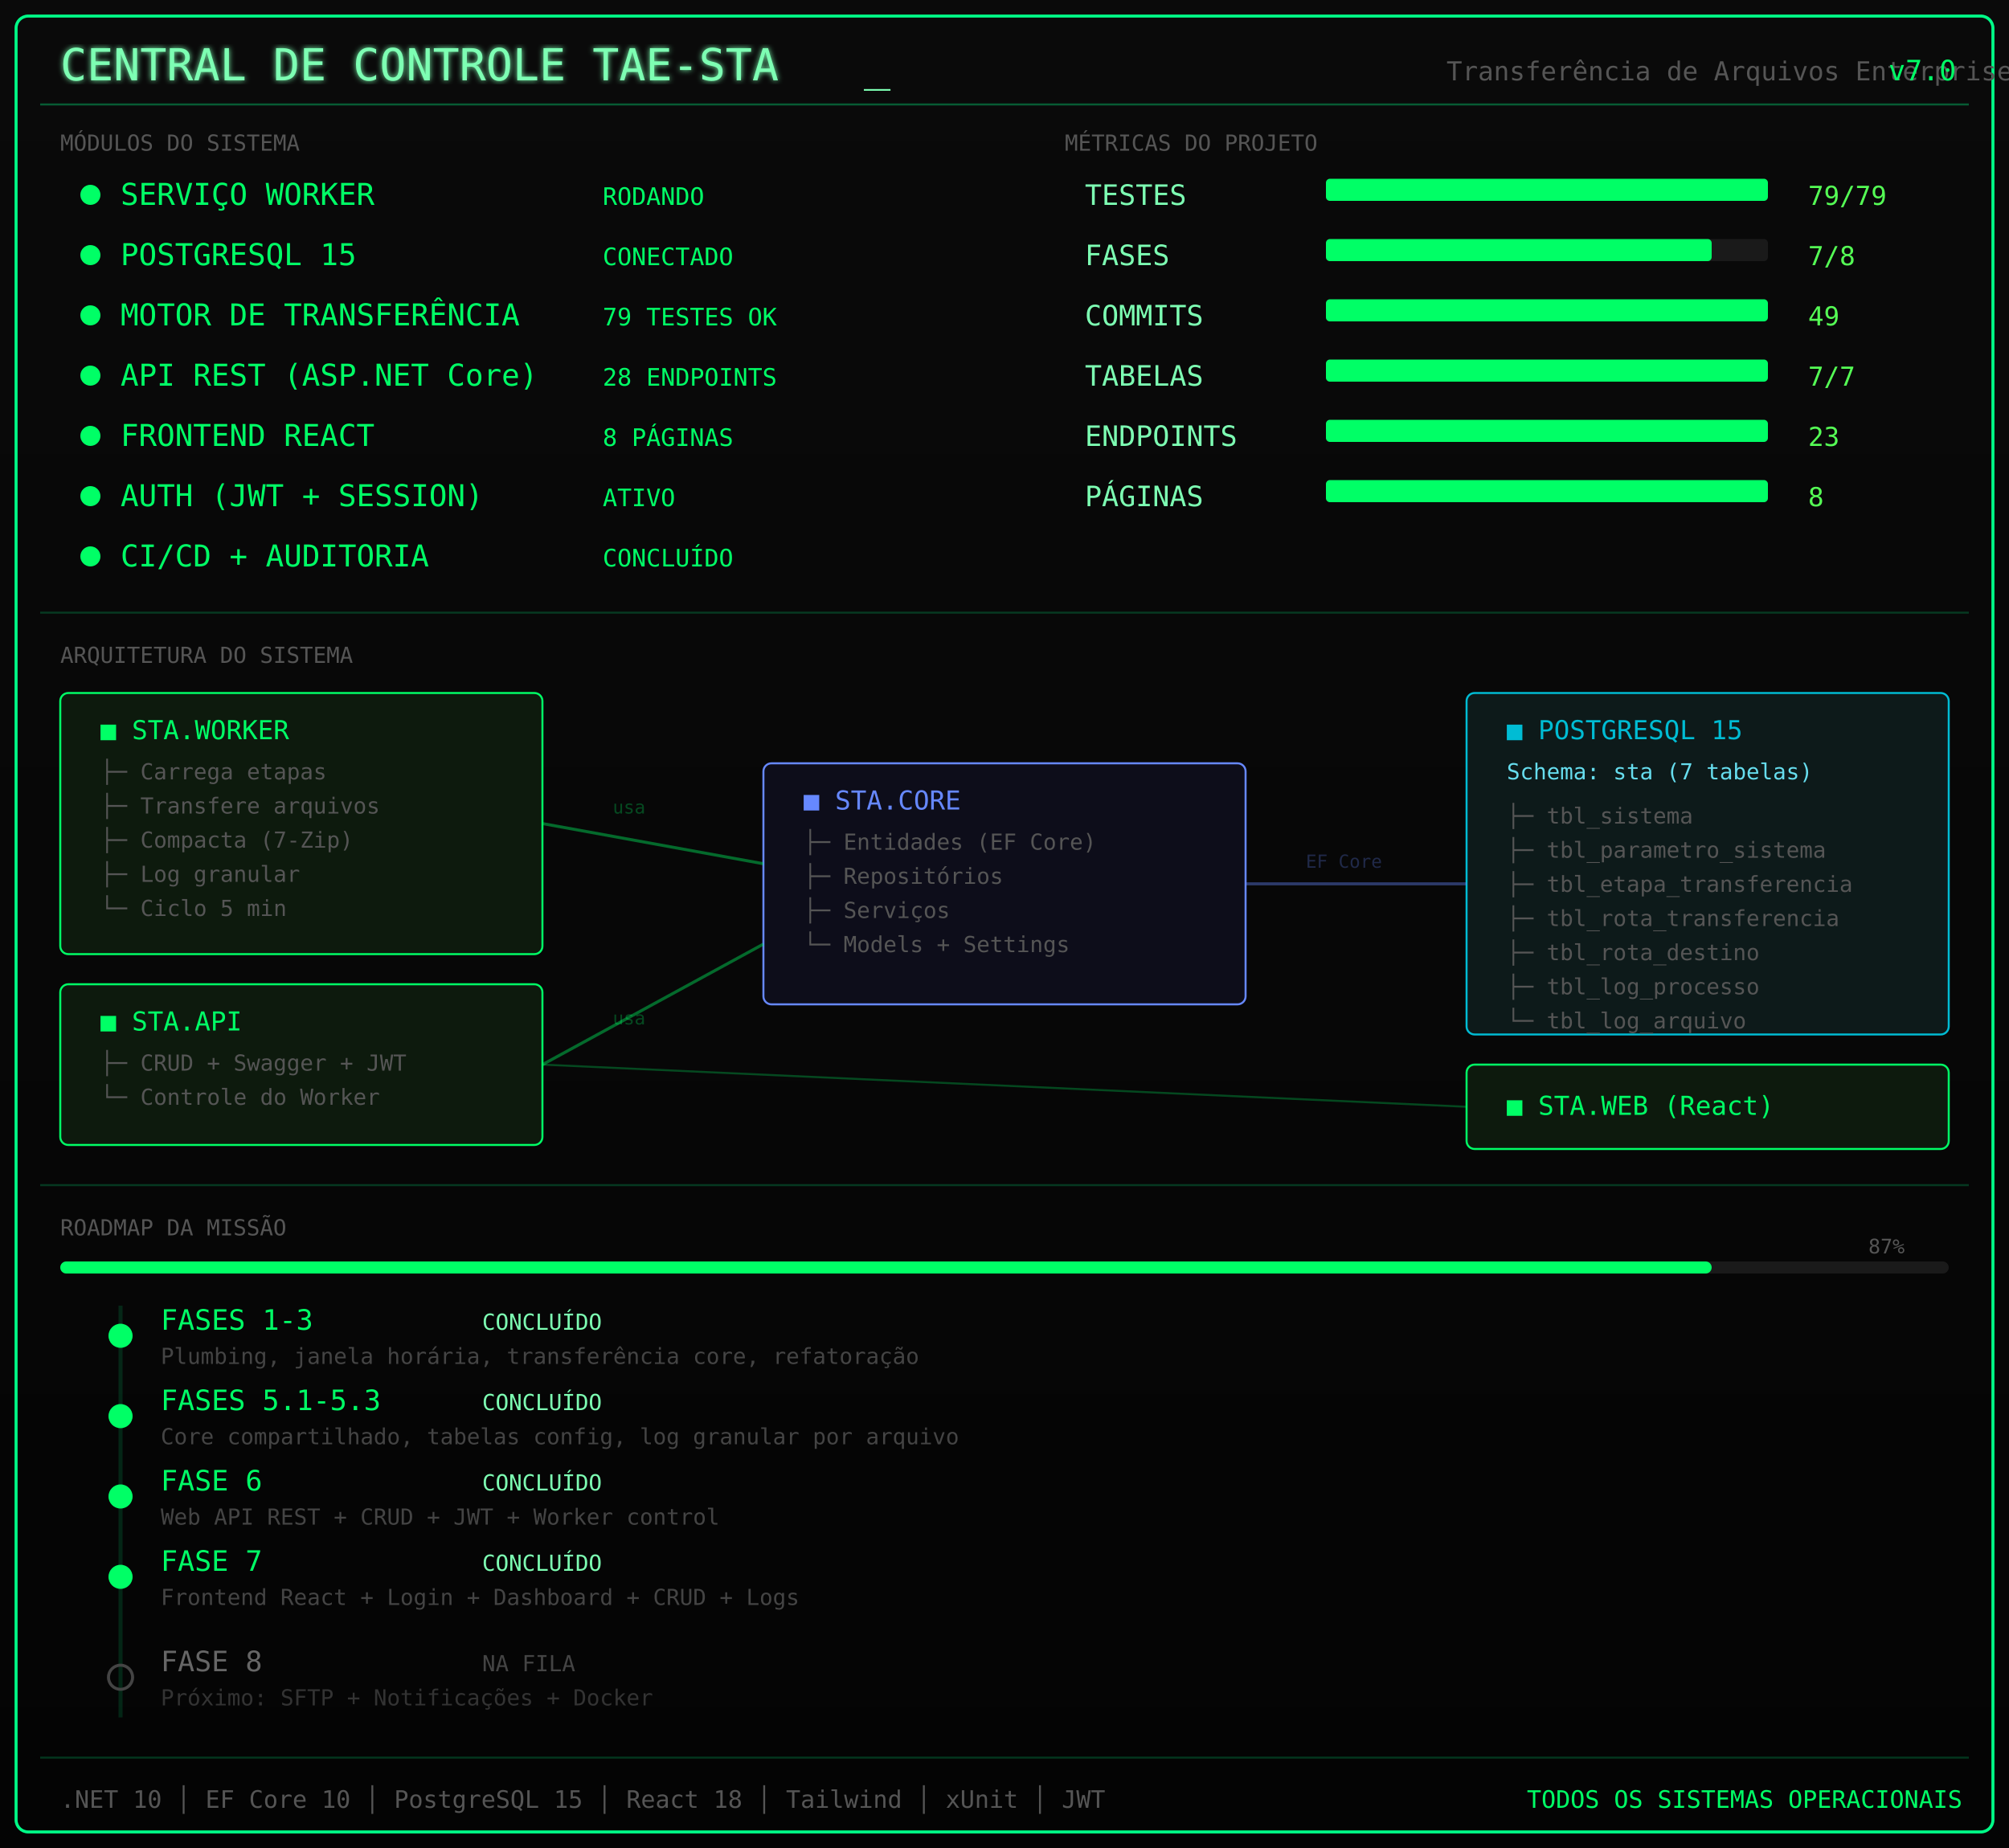
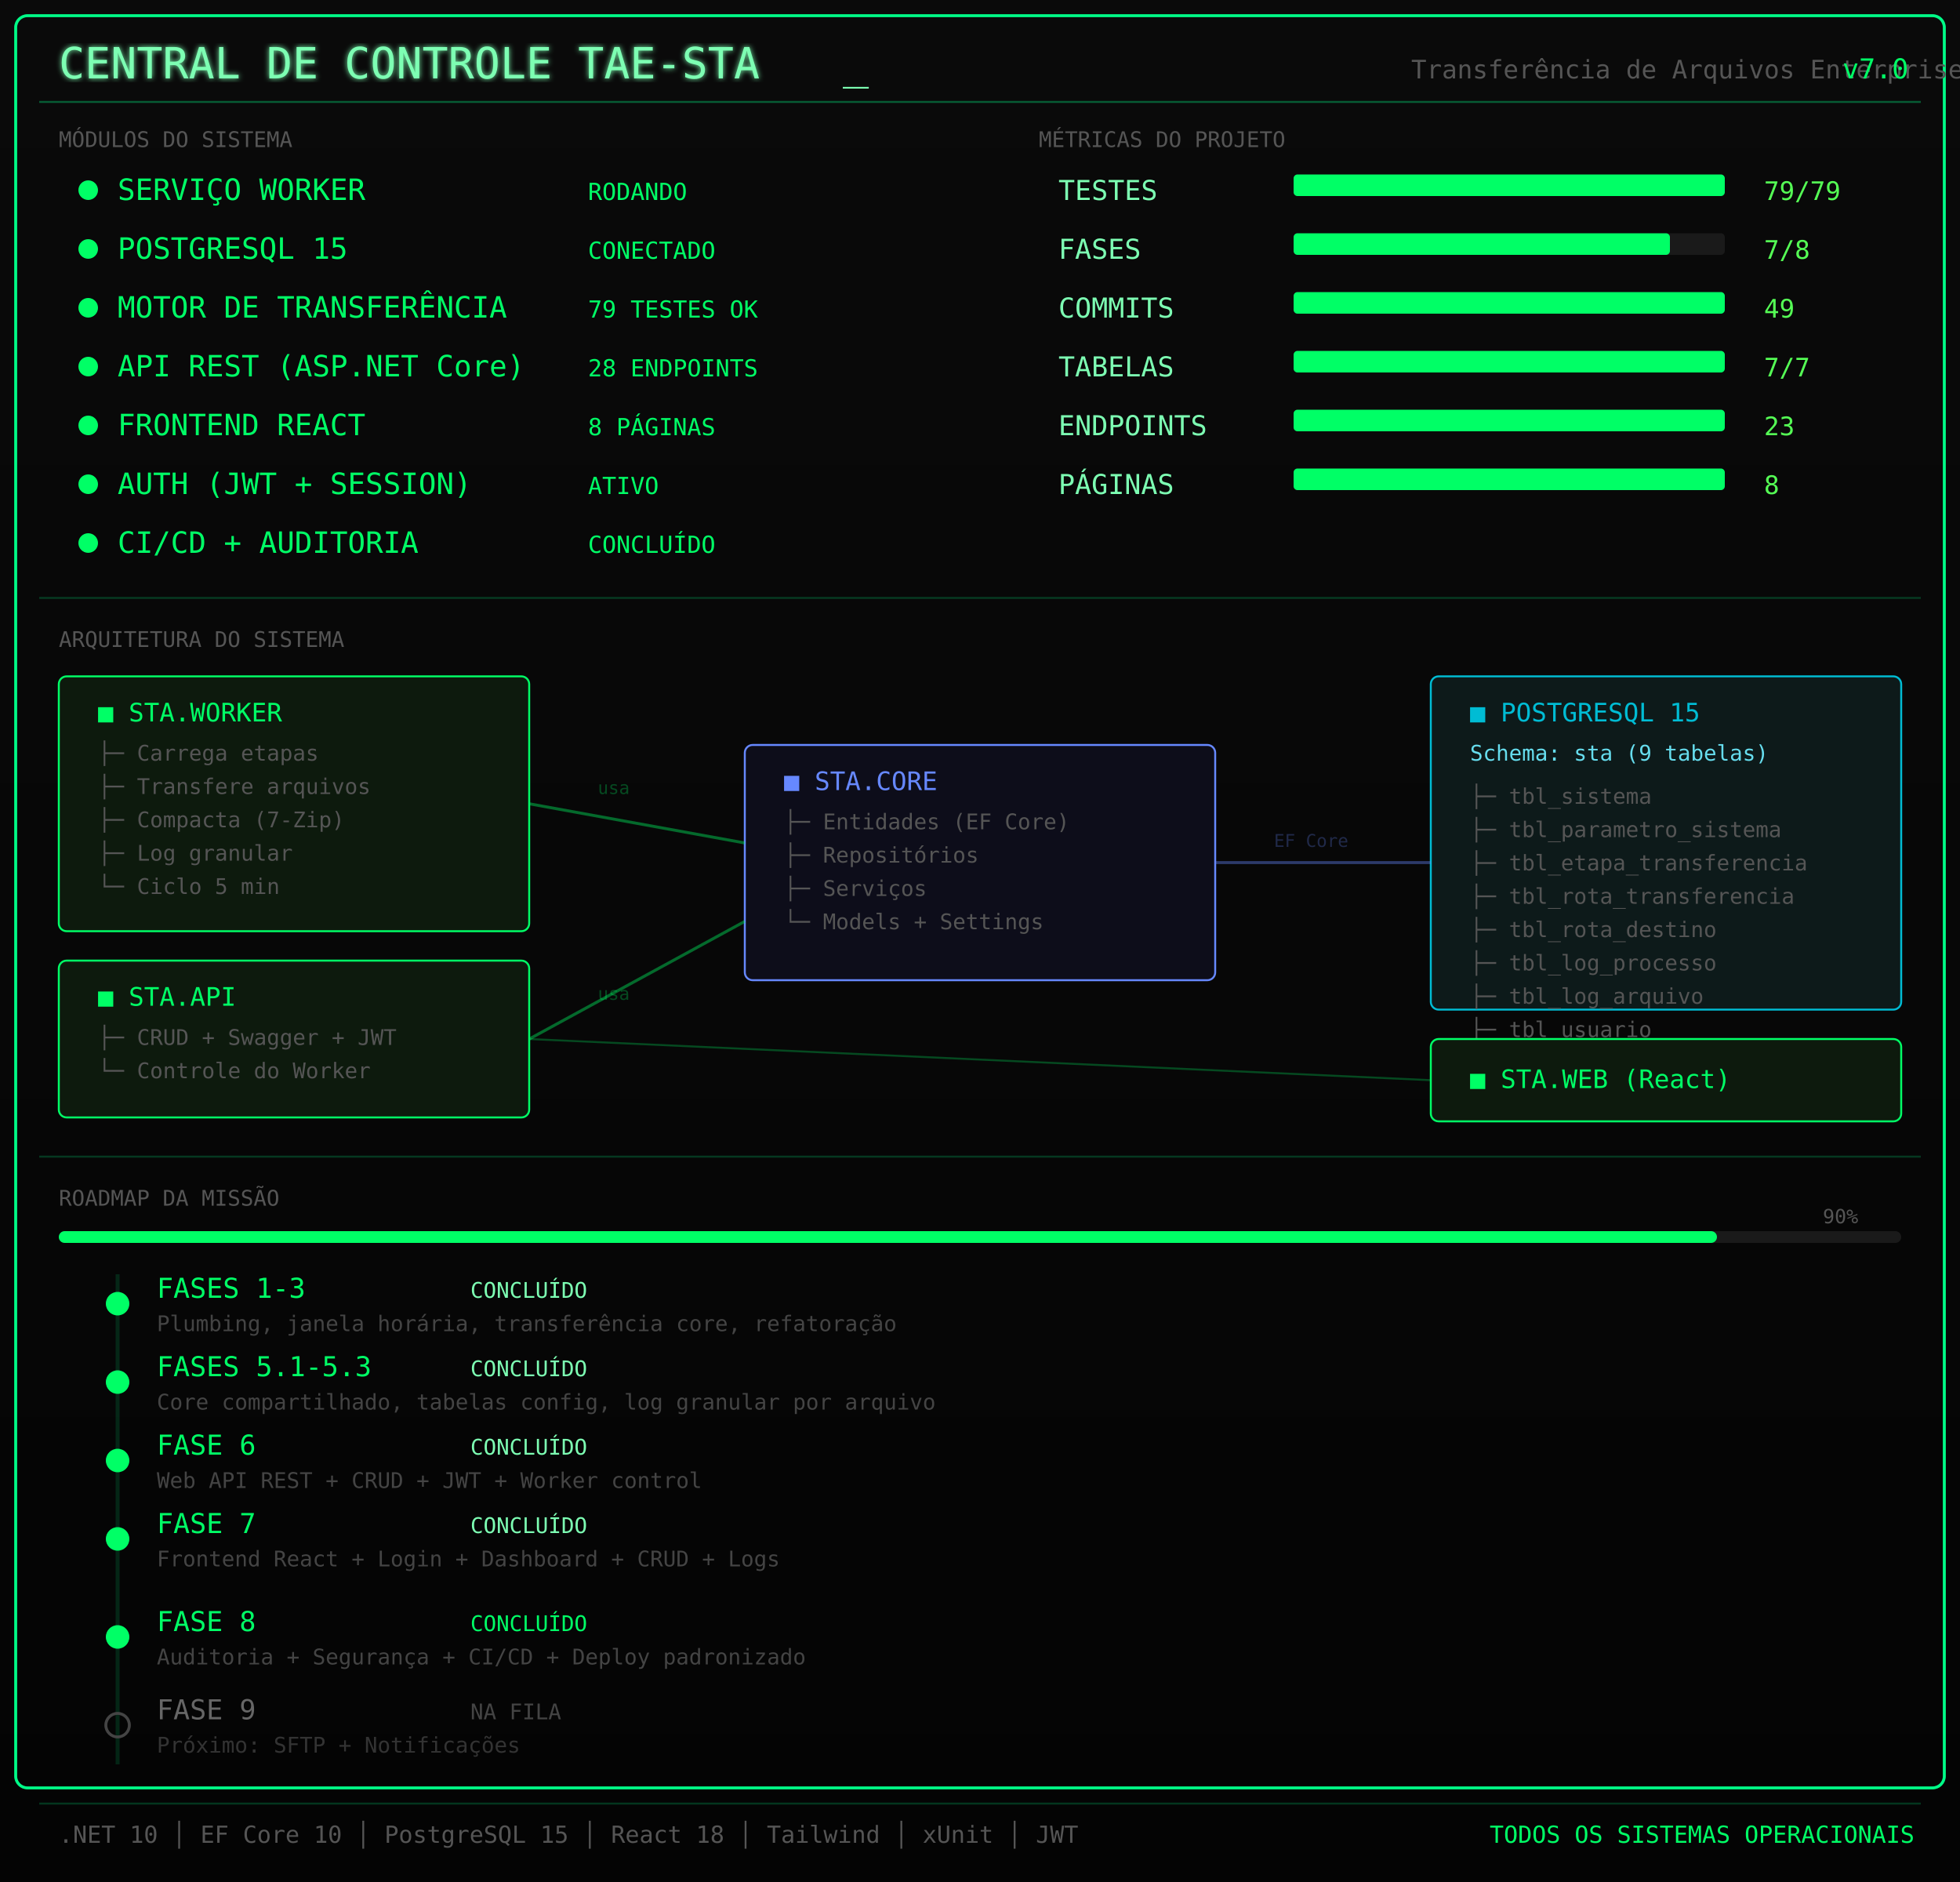
- <svg xmlns="http://www.w3.org/2000/svg" width="1000" height="920" viewBox="0 0 1000 920">
+ <svg xmlns="http://www.w3.org/2000/svg" width="1000" height="960" viewBox="0 0 1000 960">
  <style>
    @keyframes blink {
      0%, 100% { opacity: 1; }
      50% { opacity: 0; }
    }
    @keyframes pulse {
      0%, 100% { opacity: 1; }
      50% { opacity: 0.5; }
    }
    .cursor { animation: blink 1.2s step-end infinite; }
    .pulse-dot { animation: pulse 2s ease-in-out infinite; }
    .wip-bar { animation: pulse 2.5s ease-in-out infinite; }
  </style>
  <defs>
    <linearGradient id="bgMain" x1="0" y1="0" x2="0" y2="1">
      <stop offset="0%" stop-color="#0a0a0a" />
      <stop offset="100%" stop-color="#040404" />
    </linearGradient>
    <filter id="glowMain">
      <feGaussianBlur stdDeviation="1.5" result="blur" />
      <feMerge>
        <feMergeNode in="blur" />
        <feMergeNode in="SourceGraphic" />
      </feMerge>
    </filter>
  </defs>
  <rect width="100%" height="100%" fill="url(#bgMain)" />
  <rect x="8" y="8" width="984" height="904" rx="6" fill="none" stroke="#00ff88" stroke-width="1.5" />
  <text x="30" y="40" fill="#7dffb3" font-size="22" font-family="JetBrains Mono, Consolas, monospace" filter="url(#glowMain)">CENTRAL DE CONTROLE TAE-STA</text>
  <text x="430" y="40" fill="#7dffb3" font-size="22" font-family="JetBrains Mono, Consolas, monospace" class="cursor">_</text>
  <text x="720" y="40" fill="#555" font-size="13" font-family="JetBrains Mono, Consolas, monospace">Transferência de Arquivos Enterprise</text>
  <text x="940" y="40" fill="#00ff66" font-size="14" font-family="JetBrains Mono, Consolas, monospace">v7.0</text>
  <line x1="20" y1="52" x2="980" y2="52" stroke="#00ff8855" />
  <text x="30" y="75" fill="#555" font-size="11" font-family="JetBrains Mono, Consolas, monospace">MÓDULOS DO SISTEMA</text>
  <text x="530" y="75" fill="#555" font-size="11" font-family="JetBrains Mono, Consolas, monospace">MÉTRICAS DO PROJETO</text>
  <g font-family="JetBrains Mono, Consolas, monospace" font-size="15">
    <circle cx="45" cy="97" r="5" fill="#00ff66" class="pulse-dot" />
    <text x="60" y="102" fill="#00ff66">SERVIÇO WORKER</text>
    <text x="300" y="102" fill="#00ff66" font-size="12">RODANDO</text>
    <circle cx="45" cy="127" r="5" fill="#00ff66" />
    <text x="60" y="132" fill="#00ff66">POSTGRESQL 15</text>
    <text x="300" y="132" fill="#00ff66" font-size="12">CONECTADO</text>
    <circle cx="45" cy="157" r="5" fill="#00ff66" />
    <text x="60" y="162" fill="#00ff66">MOTOR DE TRANSFERÊNCIA</text>
    <text x="300" y="162" fill="#00ff66" font-size="12">79 TESTES OK</text>
    <circle cx="45" cy="187" r="5" fill="#00ff66" />
    <text x="60" y="192" fill="#00ff66">API REST (ASP.NET Core)</text>
    <text x="300" y="192" fill="#00ff66" font-size="12">28 ENDPOINTS</text>
    <circle cx="45" cy="217" r="5" fill="#00ff66" />
    <text x="60" y="222" fill="#00ff66">FRONTEND REACT</text>
    <text x="300" y="222" fill="#00ff66" font-size="12">8 PÁGINAS</text>
    <circle cx="45" cy="247" r="5" fill="#00ff66" />
    <text x="60" y="252" fill="#00ff66">AUTH (JWT + SESSION)</text>
    <text x="300" y="252" fill="#00ff66" font-size="12">ATIVO</text>
    <circle cx="45" cy="277" r="5" fill="#00ff66" />
    <text x="60" y="282" fill="#00ff66">CI/CD + AUDITORIA</text>
    <text x="300" y="282" fill="#00ff66" font-size="12">CONCLUÍDO</text>
  </g>
  <g font-family="JetBrains Mono, Consolas, monospace" font-size="14">
    <text x="540" y="102" fill="#7dffb3">TESTES</text>
    <rect x="660" y="89" width="220" height="11" rx="2" fill="#1a1a1a" />
    <rect x="660" y="89" width="220" height="11" rx="2" fill="#00ff66" />
    <text x="900" y="102" fill="#55ff55" font-size="13">79/79</text>
    <text x="540" y="132" fill="#7dffb3">FASES</text>
    <rect x="660" y="119" width="220" height="11" rx="2" fill="#1a1a1a" />
    <rect x="660" y="119" width="192" height="11" rx="2" fill="#00ff66" />
    <text x="900" y="132" fill="#55ff55" font-size="13">7/8</text>
    <text x="540" y="162" fill="#7dffb3">COMMITS</text>
    <rect x="660" y="149" width="220" height="11" rx="2" fill="#1a1a1a" />
    <rect x="660" y="149" width="220" height="11" rx="2" fill="#00ff66" />
    <text x="900" y="162" fill="#55ff55" font-size="13">49</text>
    <text x="540" y="192" fill="#7dffb3">TABELAS</text>
    <rect x="660" y="179" width="220" height="11" rx="2" fill="#1a1a1a" />
    <rect x="660" y="179" width="220" height="11" rx="2" fill="#00ff66" />
    <text x="900" y="192" fill="#55ff55" font-size="13">7/7</text>
    <text x="540" y="222" fill="#7dffb3">ENDPOINTS</text>
    <rect x="660" y="209" width="220" height="11" rx="2" fill="#1a1a1a" />
    <rect x="660" y="209" width="220" height="11" rx="2" fill="#00ff66" />
    <text x="900" y="222" fill="#55ff55" font-size="13">23</text>
    <text x="540" y="252" fill="#7dffb3">PÁGINAS</text>
    <rect x="660" y="239" width="220" height="11" rx="2" fill="#1a1a1a" />
    <rect x="660" y="239" width="220" height="11" rx="2" fill="#00ff66" />
    <text x="900" y="252" fill="#55ff55" font-size="13">8</text>
  </g>
  <line x1="20" y1="305" x2="980" y2="305" stroke="#00ff8833" />
  <text x="30" y="330" fill="#555" font-size="11" font-family="JetBrains Mono, Consolas, monospace">ARQUITETURA DO SISTEMA</text>
  <rect x="30" y="345" width="240" height="130" rx="4" fill="#0d1a0d" stroke="#00ff66" stroke-width="1" />
  <text x="50" y="368" fill="#00ff66" font-size="13" font-family="JetBrains Mono, Consolas, monospace">■ STA.WORKER</text>
  <text x="50" y="388" fill="#555" font-size="11" font-family="JetBrains Mono, Consolas, monospace">├─ Carrega etapas</text>
  <text x="50" y="405" fill="#555" font-size="11" font-family="JetBrains Mono, Consolas, monospace">├─ Transfere arquivos</text>
  <text x="50" y="422" fill="#555" font-size="11" font-family="JetBrains Mono, Consolas, monospace">├─ Compacta (7-Zip)</text>
  <text x="50" y="439" fill="#555" font-size="11" font-family="JetBrains Mono, Consolas, monospace">├─ Log granular</text>
  <text x="50" y="456" fill="#555" font-size="11" font-family="JetBrains Mono, Consolas, monospace">└─ Ciclo 5 min</text>
  <rect x="30" y="490" width="240" height="80" rx="4" fill="#0d1a0d" stroke="#00ff66" stroke-width="1" />
  <text x="50" y="513" fill="#00ff66" font-size="13" font-family="JetBrains Mono, Consolas, monospace">■ STA.API</text>
  <text x="50" y="533" fill="#555" font-size="11" font-family="JetBrains Mono, Consolas, monospace">├─ CRUD + Swagger + JWT</text>
  <text x="50" y="550" fill="#555" font-size="11" font-family="JetBrains Mono, Consolas, monospace">└─ Controle do Worker</text>
  <rect x="380" y="380" width="240" height="120" rx="4" fill="#0d0d1a" stroke="#6688ff" stroke-width="1" />
  <text x="400" y="403" fill="#6688ff" font-size="13" font-family="JetBrains Mono, Consolas, monospace">■ STA.CORE</text>
  <text x="400" y="423" fill="#555" font-size="11" font-family="JetBrains Mono, Consolas, monospace">├─ Entidades (EF Core)</text>
  <text x="400" y="440" fill="#555" font-size="11" font-family="JetBrains Mono, Consolas, monospace">├─ Repositórios</text>
  <text x="400" y="457" fill="#555" font-size="11" font-family="JetBrains Mono, Consolas, monospace">├─ Serviços</text>
  <text x="400" y="474" fill="#555" font-size="11" font-family="JetBrains Mono, Consolas, monospace">└─ Models + Settings</text>
  <rect x="730" y="345" width="240" height="170" rx="4" fill="#0d1a1a" stroke="#00bcd4" stroke-width="1" />
  <text x="750" y="368" fill="#00bcd4" font-size="13" font-family="JetBrains Mono, Consolas, monospace">■ POSTGRESQL 15</text>
-   <text x="750" y="388" fill="#66ddee" font-size="11" font-family="JetBrains Mono, Consolas, monospace">Schema: sta (7 tabelas)</text>
+   <text x="750" y="388" fill="#66ddee" font-size="11" font-family="JetBrains Mono, Consolas, monospace">Schema: sta (9 tabelas)</text>
  <text x="750" y="410" fill="#555" font-size="11" font-family="JetBrains Mono, Consolas, monospace">├─ tbl_sistema</text>
  <text x="750" y="427" fill="#555" font-size="11" font-family="JetBrains Mono, Consolas, monospace">├─ tbl_parametro_sistema</text>
  <text x="750" y="444" fill="#555" font-size="11" font-family="JetBrains Mono, Consolas, monospace">├─ tbl_etapa_transferencia</text>
  <text x="750" y="461" fill="#555" font-size="11" font-family="JetBrains Mono, Consolas, monospace">├─ tbl_rota_transferencia</text>
  <text x="750" y="478" fill="#555" font-size="11" font-family="JetBrains Mono, Consolas, monospace">├─ tbl_rota_destino</text>
  <text x="750" y="495" fill="#555" font-size="11" font-family="JetBrains Mono, Consolas, monospace">├─ tbl_log_processo</text>
-   <text x="750" y="512" fill="#555" font-size="11" font-family="JetBrains Mono, Consolas, monospace">└─ tbl_log_arquivo</text>
+   <text x="750" y="512" fill="#555" font-size="11" font-family="JetBrains Mono, Consolas, monospace">├─ tbl_log_arquivo</text>
+   <text x="750" y="529" fill="#555" font-size="11" font-family="JetBrains Mono, Consolas, monospace">├─ tbl_usuario</text>
+   <text x="750" y="546" fill="#555" font-size="11" font-family="JetBrains Mono, Consolas, monospace">└─ tbl_auditoria</text>
  <rect x="730" y="530" width="240" height="42" rx="4" fill="#0d1a0d" stroke="#00ff66" stroke-width="1" />
  <text x="750" y="555" fill="#00ff66" font-size="13" font-family="JetBrains Mono, Consolas, monospace">■ STA.WEB (React)</text>
  <line x1="270" y1="410" x2="380" y2="430" stroke="#00ff6666" stroke-width="1.5" />
  <line x1="270" y1="530" x2="380" y2="470" stroke="#00ff6666" stroke-width="1.5" />
  <line x1="620" y1="440" x2="730" y2="440" stroke="#6688ff66" stroke-width="1.5" />
  <line x1="730" y1="551" x2="270" y2="530" stroke="#00ff6644" stroke-width="1" />
  <text x="305" y="405" fill="#00ff6644" font-size="9" font-family="JetBrains Mono, Consolas, monospace">usa</text>
  <text x="305" y="510" fill="#00ff6644" font-size="9" font-family="JetBrains Mono, Consolas, monospace">usa</text>
  <text x="650" y="432" fill="#6688ff44" font-size="9" font-family="JetBrains Mono, Consolas, monospace">EF Core</text>
  <line x1="20" y1="590" x2="980" y2="590" stroke="#00ff8833" />
  <text x="30" y="615" fill="#555" font-size="11" font-family="JetBrains Mono, Consolas, monospace">ROADMAP DA MISSÃO</text>
  <rect x="30" y="628" width="940" height="6" rx="3" fill="#1a1a1a" />
-   <rect x="30" y="628" width="822" height="6" rx="3" fill="#00ff66" />
-   <text x="930" y="624" fill="#555" font-size="10" font-family="JetBrains Mono, Consolas, monospace">87%</text>
-   <line x1="60" y1="650" x2="60" y2="855" stroke="#00ff8822" stroke-width="2" />
+   <rect x="30" y="628" width="846" height="6" rx="3" fill="#00ff66" />
+   <text x="930" y="624" fill="#555" font-size="10" font-family="JetBrains Mono, Consolas, monospace">90%</text>
+   <line x1="60" y1="650" x2="60" y2="900" stroke="#00ff8822" stroke-width="2" />
  <g font-family="JetBrains Mono, Consolas, monospace">
    <circle cx="60" cy="665" r="6" fill="#00ff66" />
    <text x="80" y="662" fill="#00ff66" font-size="14">FASES 1-3</text>
    <text x="240" y="662" fill="#7dffb3" font-size="11">CONCLUÍDO</text>
    <text x="80" y="679" fill="#444" font-size="11">Plumbing, janela horária, transferência core, refatoração</text>
    <circle cx="60" cy="705" r="6" fill="#00ff66" />
    <text x="80" y="702" fill="#00ff66" font-size="14">FASES 5.1-5.3</text>
    <text x="240" y="702" fill="#7dffb3" font-size="11">CONCLUÍDO</text>
    <text x="80" y="719" fill="#444" font-size="11">Core compartilhado, tabelas config, log granular por arquivo</text>
    <circle cx="60" cy="745" r="6" fill="#00ff66" />
    <text x="80" y="742" fill="#00ff66" font-size="14">FASE 6</text>
    <text x="240" y="742" fill="#7dffb3" font-size="11">CONCLUÍDO</text>
    <text x="80" y="759" fill="#444" font-size="11">Web API REST + CRUD + JWT + Worker control</text>
    <circle cx="60" cy="785" r="6" fill="#00ff66" />
    <text x="80" y="782" fill="#00ff66" font-size="14">FASE 7</text>
    <text x="240" y="782" fill="#7dffb3" font-size="11">CONCLUÍDO</text>
    <text x="80" y="799" fill="#444" font-size="11">Frontend React + Login + Dashboard + CRUD + Logs</text>
-     <circle cx="60" cy="835" r="6" fill="none" stroke="#444" stroke-width="1.5" />
-     <text x="80" y="832" fill="#666" font-size="14">FASE 8</text>
-     <text x="240" y="832" fill="#444" font-size="11">NA FILA</text>
-     <text x="80" y="849" fill="#333" font-size="11">Próximo: SFTP + Notificações + Docker</text>
+     <circle cx="60" cy="835" r="6" fill="#00ff66" />
+     <text x="80" y="832" fill="#00ff66" font-size="14">FASE 8</text>
+     <text x="240" y="832" fill="#00ff66" font-size="11">CONCLUÍDO</text>
+     <text x="80" y="849" fill="#444" font-size="11">Auditoria + Segurança + CI/CD + Deploy padronizado</text>
+     <circle cx="60" cy="880" r="6" fill="none" stroke="#444" stroke-width="1.5" />
+     <text x="80" y="877" fill="#666" font-size="14">FASE 9</text>
+     <text x="240" y="877" fill="#444" font-size="11">NA FILA</text>
+     <text x="80" y="894" fill="#333" font-size="11">Próximo: SFTP + Notificações</text>
  </g>
-   <line x1="20" y1="875" x2="980" y2="875" stroke="#00ff8833" />
+   <line x1="20" y1="920" x2="980" y2="920" stroke="#00ff8833" />
  <g fill="#555" font-size="12" font-family="JetBrains Mono, Consolas, monospace">
-     <text x="30" y="900">.NET 10 │ EF Core 10 │ PostgreSQL 15 │ React 18 │ Tailwind │ xUnit │ JWT</text>
-     <text x="760" y="900" fill="#00ff66">TODOS OS SISTEMAS OPERACIONAIS</text>
+     <text x="30" y="940">.NET 10 │ EF Core 10 │ PostgreSQL 15 │ React 18 │ Tailwind │ xUnit │ JWT</text>
+     <text x="760" y="940" fill="#00ff66">TODOS OS SISTEMAS OPERACIONAIS</text>
  </g>
</svg>
